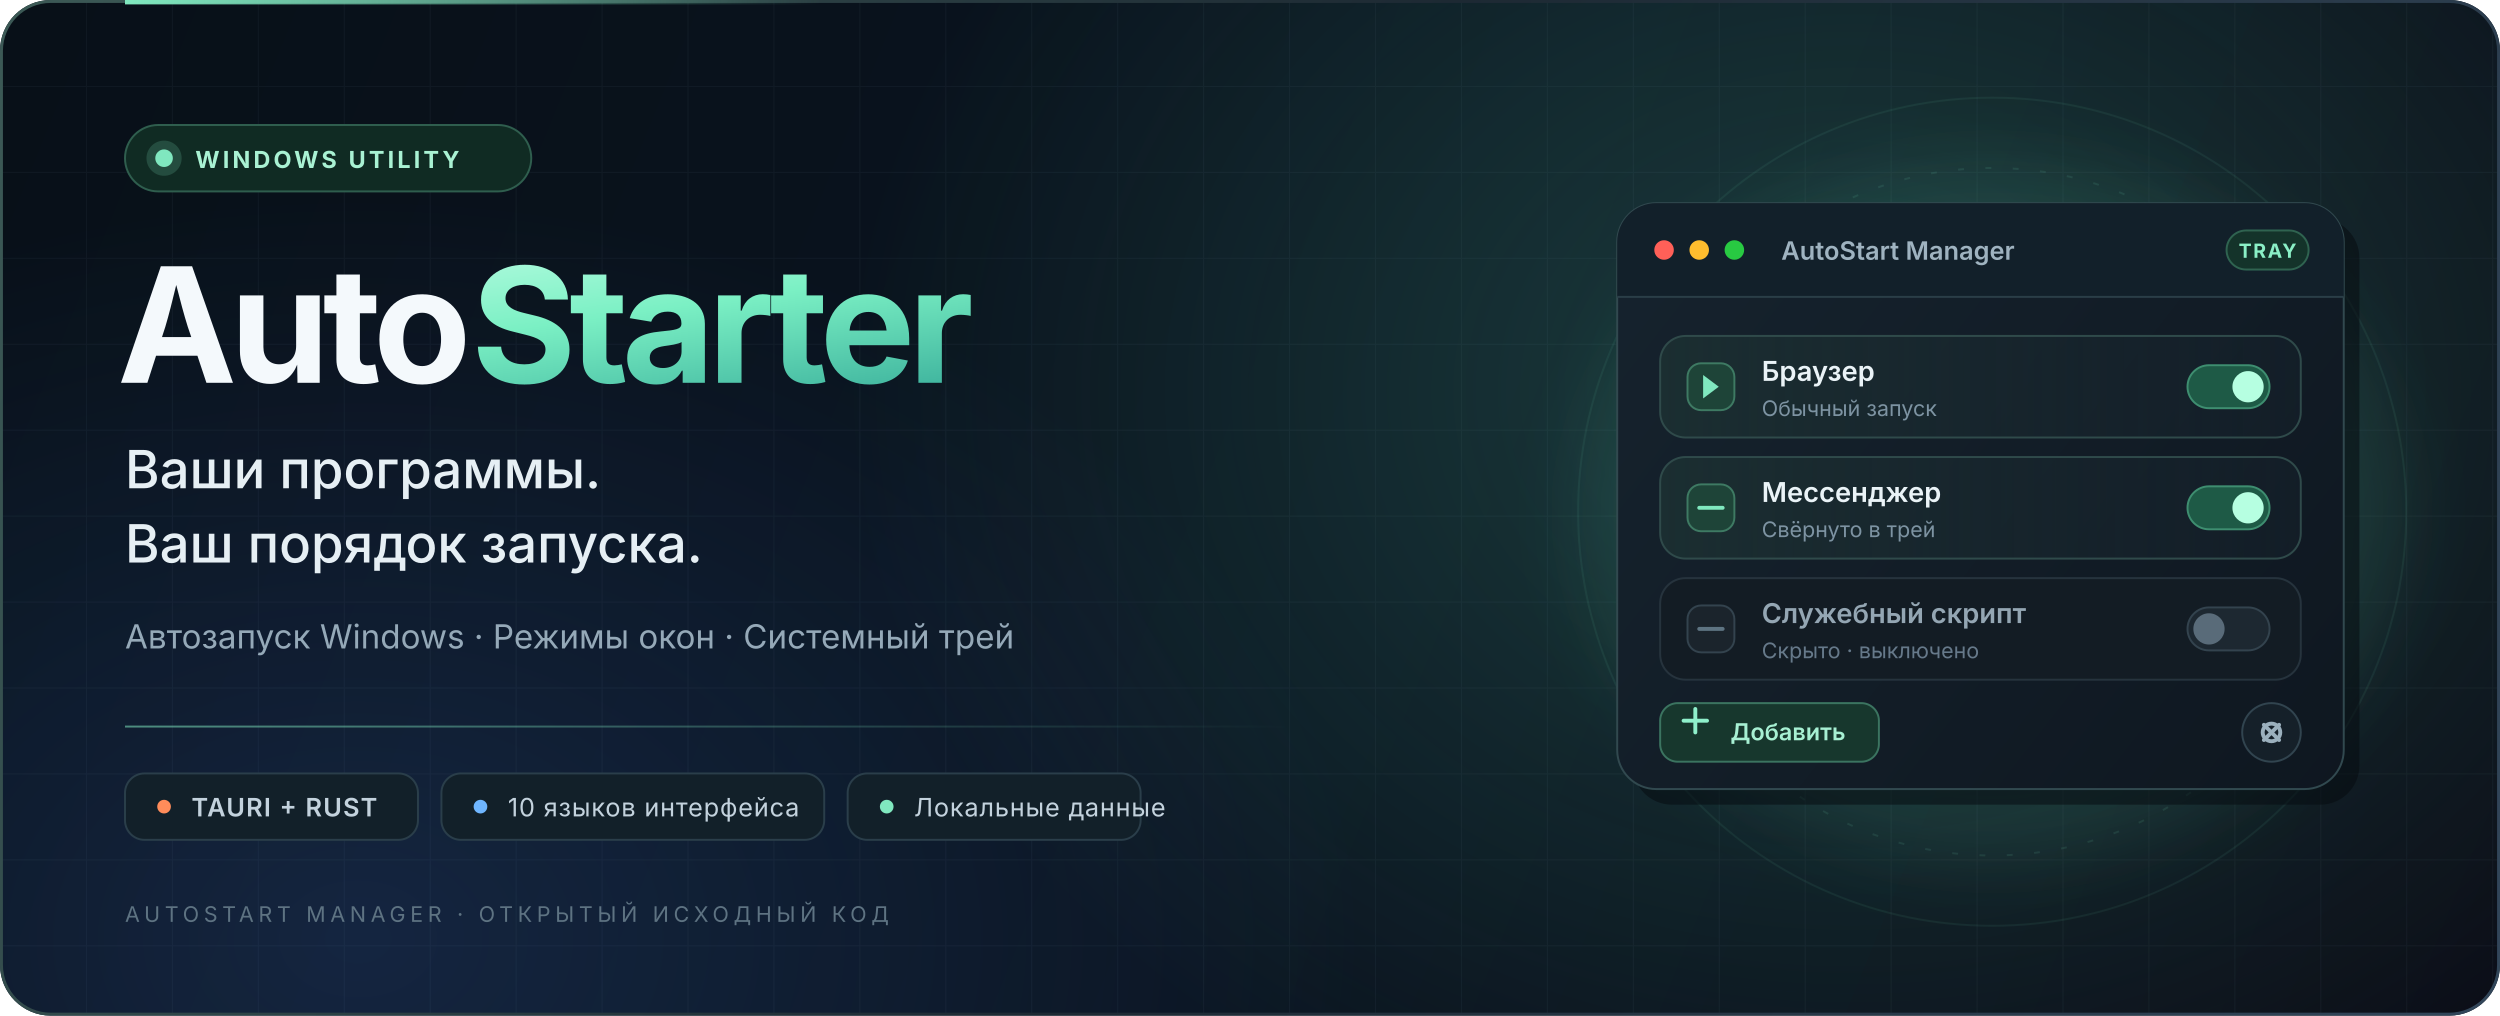
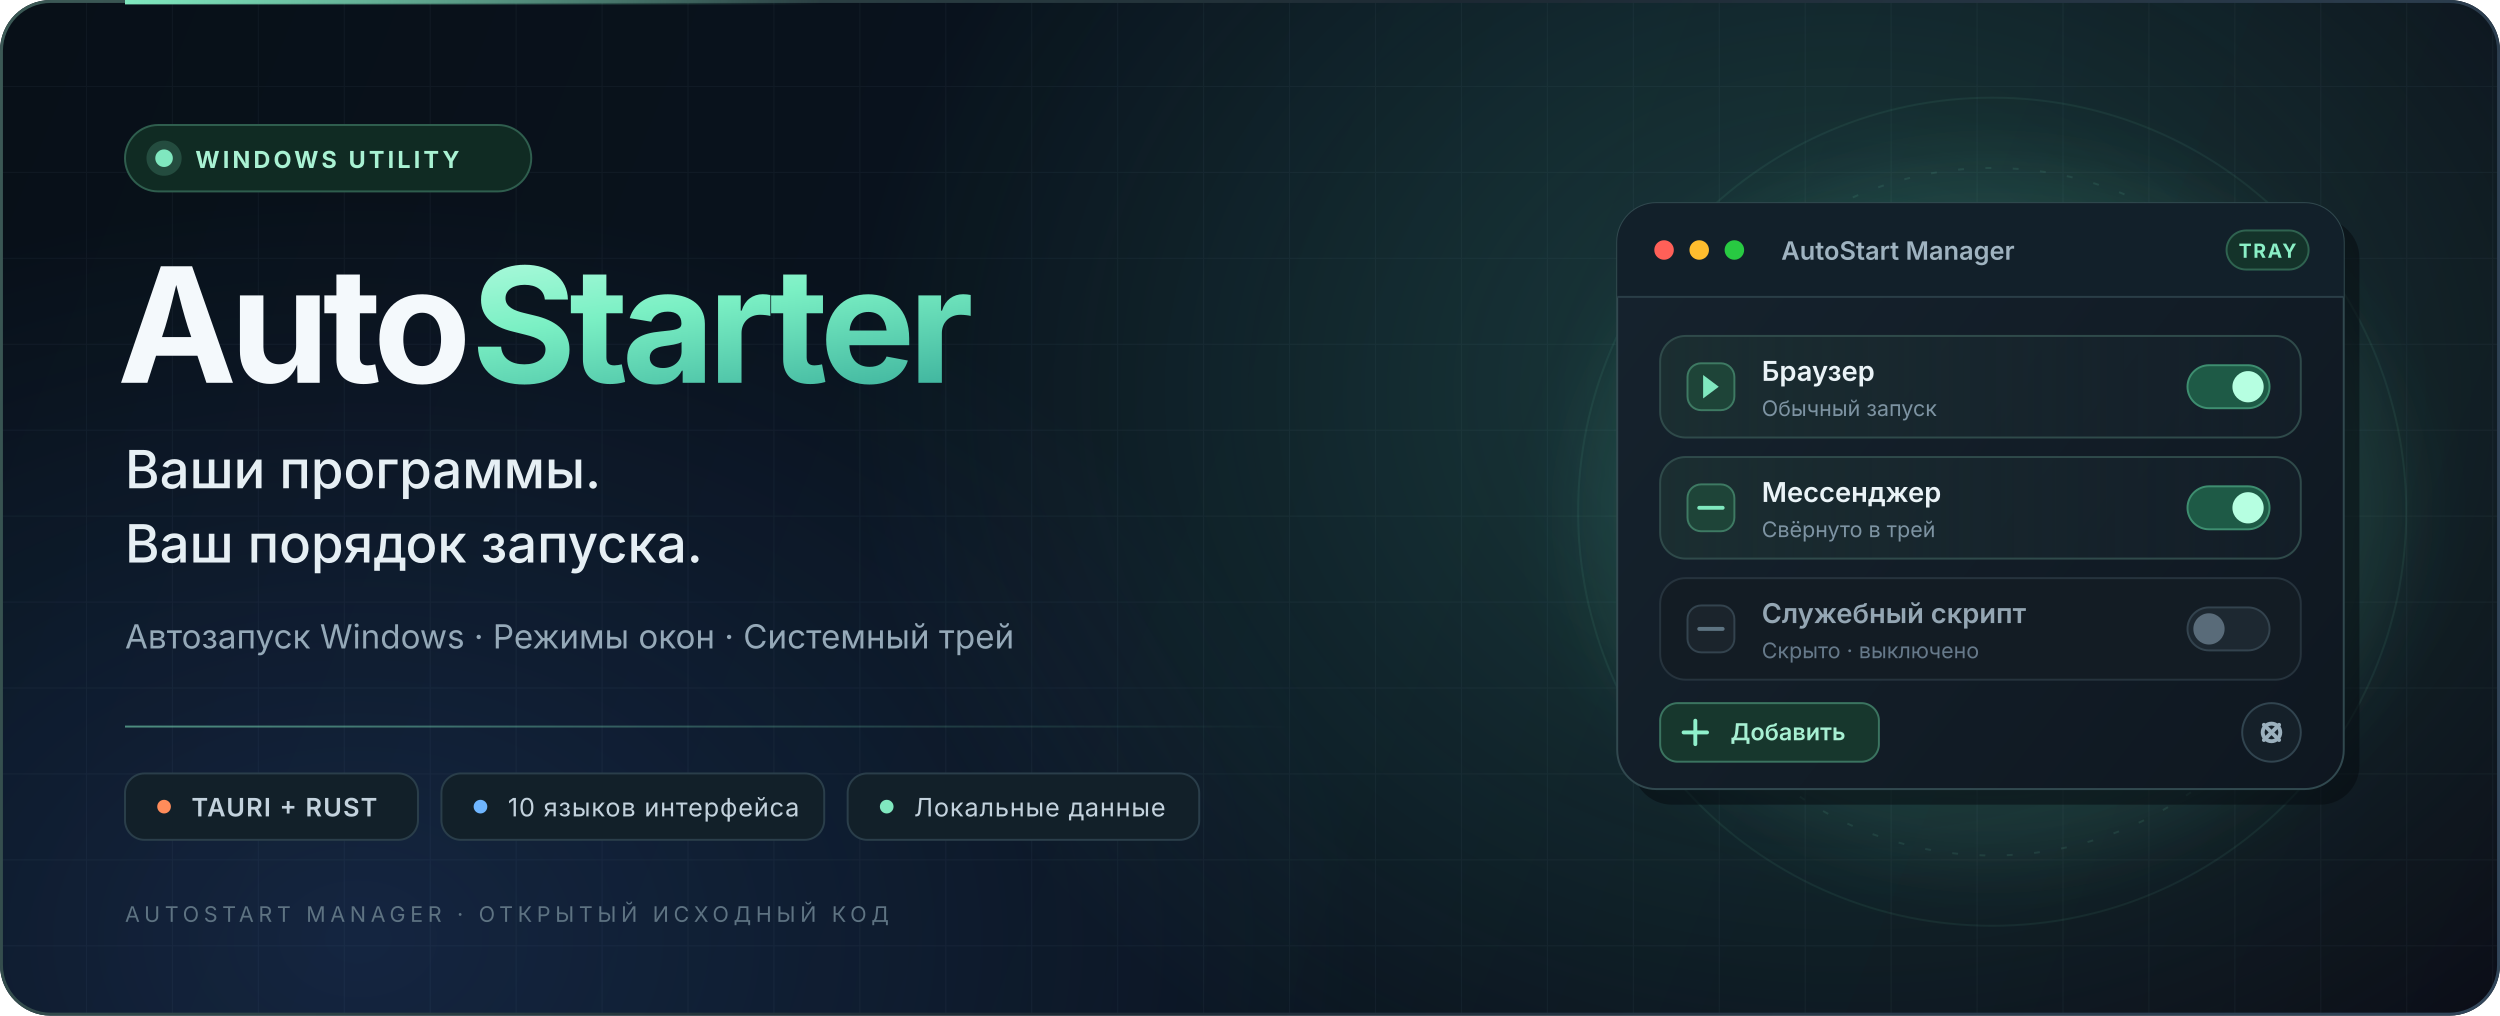
<svg xmlns="http://www.w3.org/2000/svg" width="1280" height="520" viewBox="0 0 1280 520" fill="none" role="img" aria-labelledby="title desc">
  <defs>
    <linearGradient id="bg" x1="0" y1="0" x2="1280" y2="520" gradientUnits="userSpaceOnUse">
      <stop stop-color="#081018" />
      <stop offset=".55" stop-color="#0A1420" />
      <stop offset="1" stop-color="#0B0D17" />
    </linearGradient>
    <radialGradient id="glowMint" cx="0" cy="0" r="1" gradientTransform="translate(950 200) scale(520 420)" gradientUnits="userSpaceOnUse">
      <stop stop-color="#5FE3B4" stop-opacity=".20" />
      <stop offset="1" stop-color="#5FE3B4" stop-opacity="0" />
    </radialGradient>
    <radialGradient id="glowBlue" cx="0" cy="0" r="1" gradientTransform="translate(180 480) scale(520 380)" gradientUnits="userSpaceOnUse">
      <stop stop-color="#4E8BFF" stop-opacity=".16" />
      <stop offset="1" stop-color="#4E8BFF" stop-opacity="0" />
    </radialGradient>
    <linearGradient id="mint" x1="0" y1="0" x2="1" y2="1">
      <stop stop-color="#C6FFE8" />
      <stop offset=".5" stop-color="#7BF0C4" />
      <stop offset="1" stop-color="#3FB49E" />
    </linearGradient>
    <linearGradient id="win" x1="820" y1="110" x2="1230" y2="430" gradientUnits="userSpaceOnUse">
      <stop stop-color="#16232E" />
      <stop offset="1" stop-color="#0E161F" />
    </linearGradient>
    <linearGradient id="rowA" x1="0" y1="0" x2="1" y2="0">
      <stop stop-color="#1B2E31" />
      <stop offset="1" stop-color="#16222C" stop-opacity=".45" />
    </linearGradient>
    <linearGradient id="edge" x1="0" y1="0" x2="1280" y2="520" gradientUnits="userSpaceOnUse">
      <stop stop-color="#3C5A56" />
      <stop offset=".5" stop-color="#1D2933" />
      <stop offset="1" stop-color="#32465A" />
    </linearGradient>
    <linearGradient id="rule" x1="64" y1="0" x2="660" y2="0" gradientUnits="userSpaceOnUse">
      <stop stop-color="#80E8BF" stop-opacity=".55" />
      <stop offset="1" stop-color="#80E8BF" stop-opacity="0" />
    </linearGradient>
    <linearGradient id="topline" x1="64" y1="0" x2="420" y2="0" gradientUnits="userSpaceOnUse">
      <stop stop-color="#80E8BF" />
      <stop offset="1" stop-color="#80E8BF" stop-opacity="0" />
    </linearGradient>
    <pattern id="grid" width="44" height="44" patternUnits="userSpaceOnUse">
      <path d="M44 0H0V44" stroke="#9DB6C8" stroke-opacity=".05" />
    </pattern>
    <filter id="soft" x="-40%" y="-40%" width="180%" height="180%">
      <feGaussianBlur stdDeviation="18" />
    </filter>
  </defs>
  <rect width="1280" height="520" rx="26" fill="url(#bg)" />
  <rect width="1280" height="520" rx="26" fill="url(#grid)" />
  <rect width="1280" height="520" rx="26" fill="url(#glowMint)" />
  <rect width="1280" height="520" rx="26" fill="url(#glowBlue)" />
  <rect x=".75" y=".75" width="1278.5" height="518.5" rx="25.25" stroke="url(#edge)" stroke-width="1.5" />
  <path d="M64 1H420" stroke="url(#topline)" stroke-width="2.5" />
  <g font-family="Segoe UI, Inter, Arial, sans-serif">
    <rect x="64" y="64" width="208" height="34" rx="17" fill="#102B23" stroke="#2F5E4E" />
    <circle cx="84" cy="81" r="4.5" fill="#80E8BF" />
    <circle cx="84" cy="81" r="9" fill="#80E8BF" fill-opacity=".18" />
    <text x="100" y="86" fill="#A9F2D3" font-size="12" font-weight="700" letter-spacing="1.6">WINDOWS UTILITY</text>
    <text x="60" y="196" fill="#F4F9FC" font-size="82" font-weight="700" letter-spacing="-3.5">Auto<tspan fill="url(#mint)">Starter</tspan>
    </text>
    <text x="64" y="250" fill="#E6EFF4" font-size="27" font-weight="500">Ваши программы.</text>
    <text x="64" y="288" fill="#E6EFF4" font-size="27" font-weight="500">Ваш порядок запуска.</text>
    <text x="64" y="332" fill="#95A9B8" font-size="17">Автозапуск Windows · Режимы окон · Системный трей</text>
    <path d="M64 372H660" stroke="url(#rule)" />
    <g font-size="13">
      <rect x="64" y="396" width="150" height="34" rx="10" fill="#122029" stroke="#2A3E4A" />
      <circle cx="84" cy="413" r="3.5" fill="#FF8C5A" />
      <text x="98" y="418" fill="#C3D2DD" font-weight="600" letter-spacing=".6">TAURI + RUST</text>
      <rect x="226" y="396" width="196" height="34" rx="10" fill="#122029" stroke="#2A3E4A" />
      <circle cx="246" cy="413" r="3.5" fill="#6FB6FF" />
      <text x="260" y="418" fill="#C3D2DD" letter-spacing=".4">10 языков интерфейса</text>
-       <rect x="434" y="396" width="150" height="34" rx="10" fill="#122029" stroke="#2A3E4A" />
+       <rect x="434" y="396" width="180" height="34" rx="10" fill="#122029" stroke="#2A3E4A" />
      <circle cx="454" cy="413" r="3.5" fill="#80E8BF" />
      <text x="468" y="418" fill="#C3D2DD" letter-spacing=".4">Локальные данные</text>
    </g>
    <text x="64" y="472" fill="#5E7382" font-size="11" letter-spacing="2.4">AUTOSTART MANAGER · ОТКРЫТЫЙ ИСХОДНЫЙ КОД</text>
  </g>
  <g>
    <ellipse cx="1020" cy="262" rx="210" ry="180" fill="#5FE3B4" fill-opacity=".10" filter="url(#soft)" />
    <g stroke="#80E8BF" fill="none">
      <circle cx="1020" cy="262" r="212" stroke-opacity=".07" />
      <circle cx="1020" cy="262" r="176" stroke-opacity=".10" stroke-dasharray="3 11" />
    </g>
  </g>
  <g font-family="Segoe UI, Inter, Arial, sans-serif">
    <rect x="836" y="112" width="372" height="300" rx="20" fill="#060C12" fill-opacity=".55" />
    <rect x="828" y="104" width="372" height="300" rx="20" fill="url(#win)" stroke="#31494F" />
    <path d="M828 124a20 20 0 0 1 20-20h332a20 20 0 0 1 20 20v28H828z" fill="#12202A" />
    <path d="M828 152h372" stroke="#2A3E47" />
    <circle cx="852" cy="128" r="5" fill="#FF6058" />
    <circle cx="870" cy="128" r="5" fill="#FFBD2E" />
    <circle cx="888" cy="128" r="5" fill="#28CA42" />
    <text x="912" y="133" fill="#9FB3C0" font-size="13" font-weight="600">AutoStart Manager</text>
    <rect x="1140" y="118" width="42" height="20" rx="10" fill="#14332A" stroke="#2F6350" />
    <text x="1161" y="132" text-anchor="middle" fill="#8AEFC6" font-size="10" font-weight="700" letter-spacing=".8">TRAY</text>
    <g>
      <rect x="850" y="172" width="328" height="52" rx="13" fill="url(#rowA)" stroke="#2F4A4A" />
      <rect x="864" y="186" width="24" height="24" rx="7" fill="#1E4438" stroke="#3E7A63" />
      <path d="M872 192l8 6-8 6z" fill="#80E8BF" />
      <text x="902" y="195" fill="#EAF3F7" font-size="14" font-weight="600">Браузер</text>
      <text x="902" y="213" fill="#7D93A2" font-size="11">Обычный запуск</text>
      <rect x="1120" y="187" width="42" height="22" rx="11" fill="#1E5A46" stroke="#3E8E70" />
      <circle cx="1151" cy="198" r="8" fill="#B6FFE1" />
    </g>
    <g>
      <rect x="850" y="234" width="328" height="52" rx="13" fill="url(#rowA)" stroke="#2F4A4A" />
      <rect x="864" y="248" width="24" height="24" rx="7" fill="#1E4438" stroke="#3E7A63" />
      <path d="M870 260h12" stroke="#80E8BF" stroke-width="2" stroke-linecap="round" />
      <text x="902" y="257" fill="#EAF3F7" font-size="14" font-weight="600">Мессенджер</text>
      <text x="902" y="275" fill="#7D93A2" font-size="11">Свёрнуто в трей</text>
      <rect x="1120" y="249" width="42" height="22" rx="11" fill="#1E5A46" stroke="#3E8E70" />
      <circle cx="1151" cy="260" r="8" fill="#B6FFE1" />
    </g>
    <g>
      <rect x="850" y="296" width="328" height="52" rx="13" fill="#131C24" stroke="#26333D" />
      <rect x="864" y="310" width="24" height="24" rx="7" fill="#1B242C" stroke="#33434E" />
      <path d="M870 322h12" stroke="#5E7482" stroke-width="2" stroke-linecap="round" />
      <text x="902" y="319" fill="#94A6B3" font-size="14" font-weight="600">Служебный скрипт</text>
      <text x="902" y="337" fill="#66798A" font-size="11">Скрыто · выключено</text>
      <rect x="1120" y="311" width="42" height="22" rx="11" fill="#1D2831" stroke="#33434E" />
      <circle cx="1131" cy="322" r="8" fill="#596B79" />
    </g>
    <rect x="850" y="360" width="112" height="30" rx="9" fill="#17372D" stroke="#3B7460" />
-     <path d="M868 375v-12M862 369h12" stroke="#8FF0CB" stroke-width="2" stroke-linecap="round" />
+     <path d="M868 381v-12M862 375h12" stroke="#8FF0CB" stroke-width="2" stroke-linecap="round" />
    <text x="886" y="379" fill="#A7F0D3" font-size="12" font-weight="600">Добавить</text>
    <circle cx="1163" cy="375" r="15" fill="#152029" stroke="#31444F" />
    <path d="M1163 369.5v11M1157.5 375h11" stroke="#9BB0BD" stroke-width="2" stroke-linecap="round" transform="rotate(45 1163 375)" />
    <circle cx="1163" cy="375" r="4.5" stroke="#9BB0BD" stroke-width="2" fill="none" />
  </g>
</svg>
